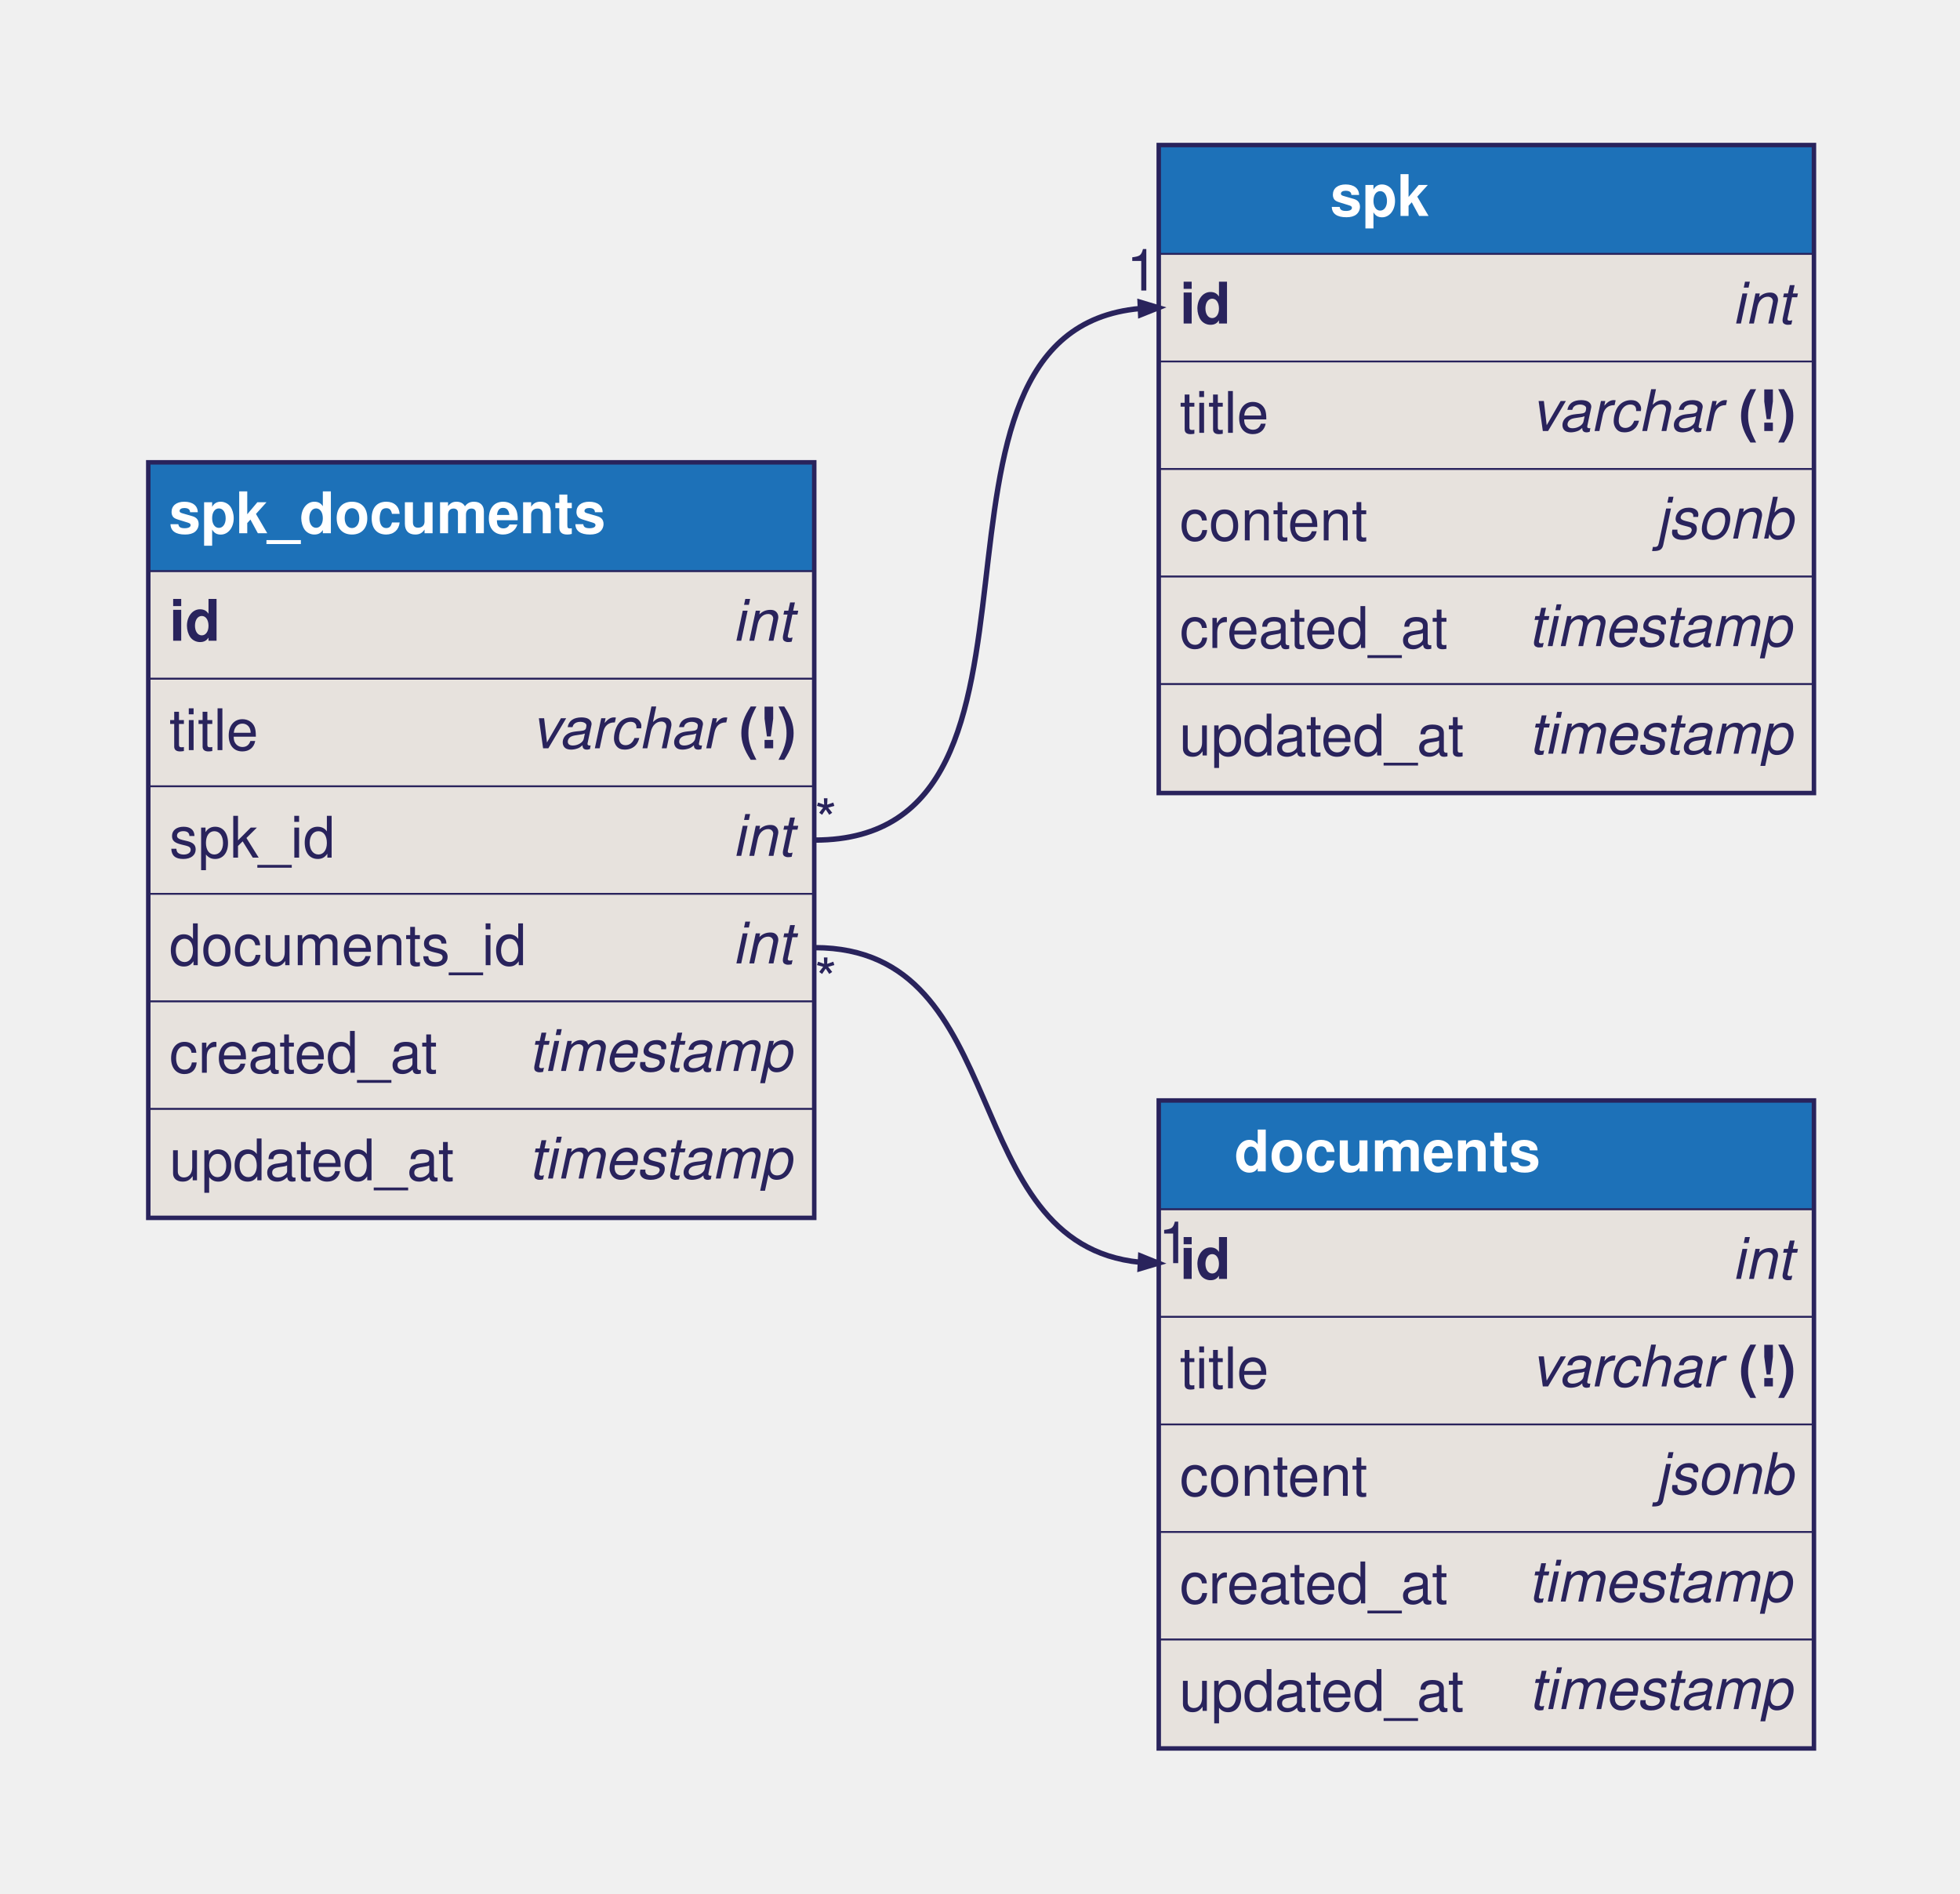
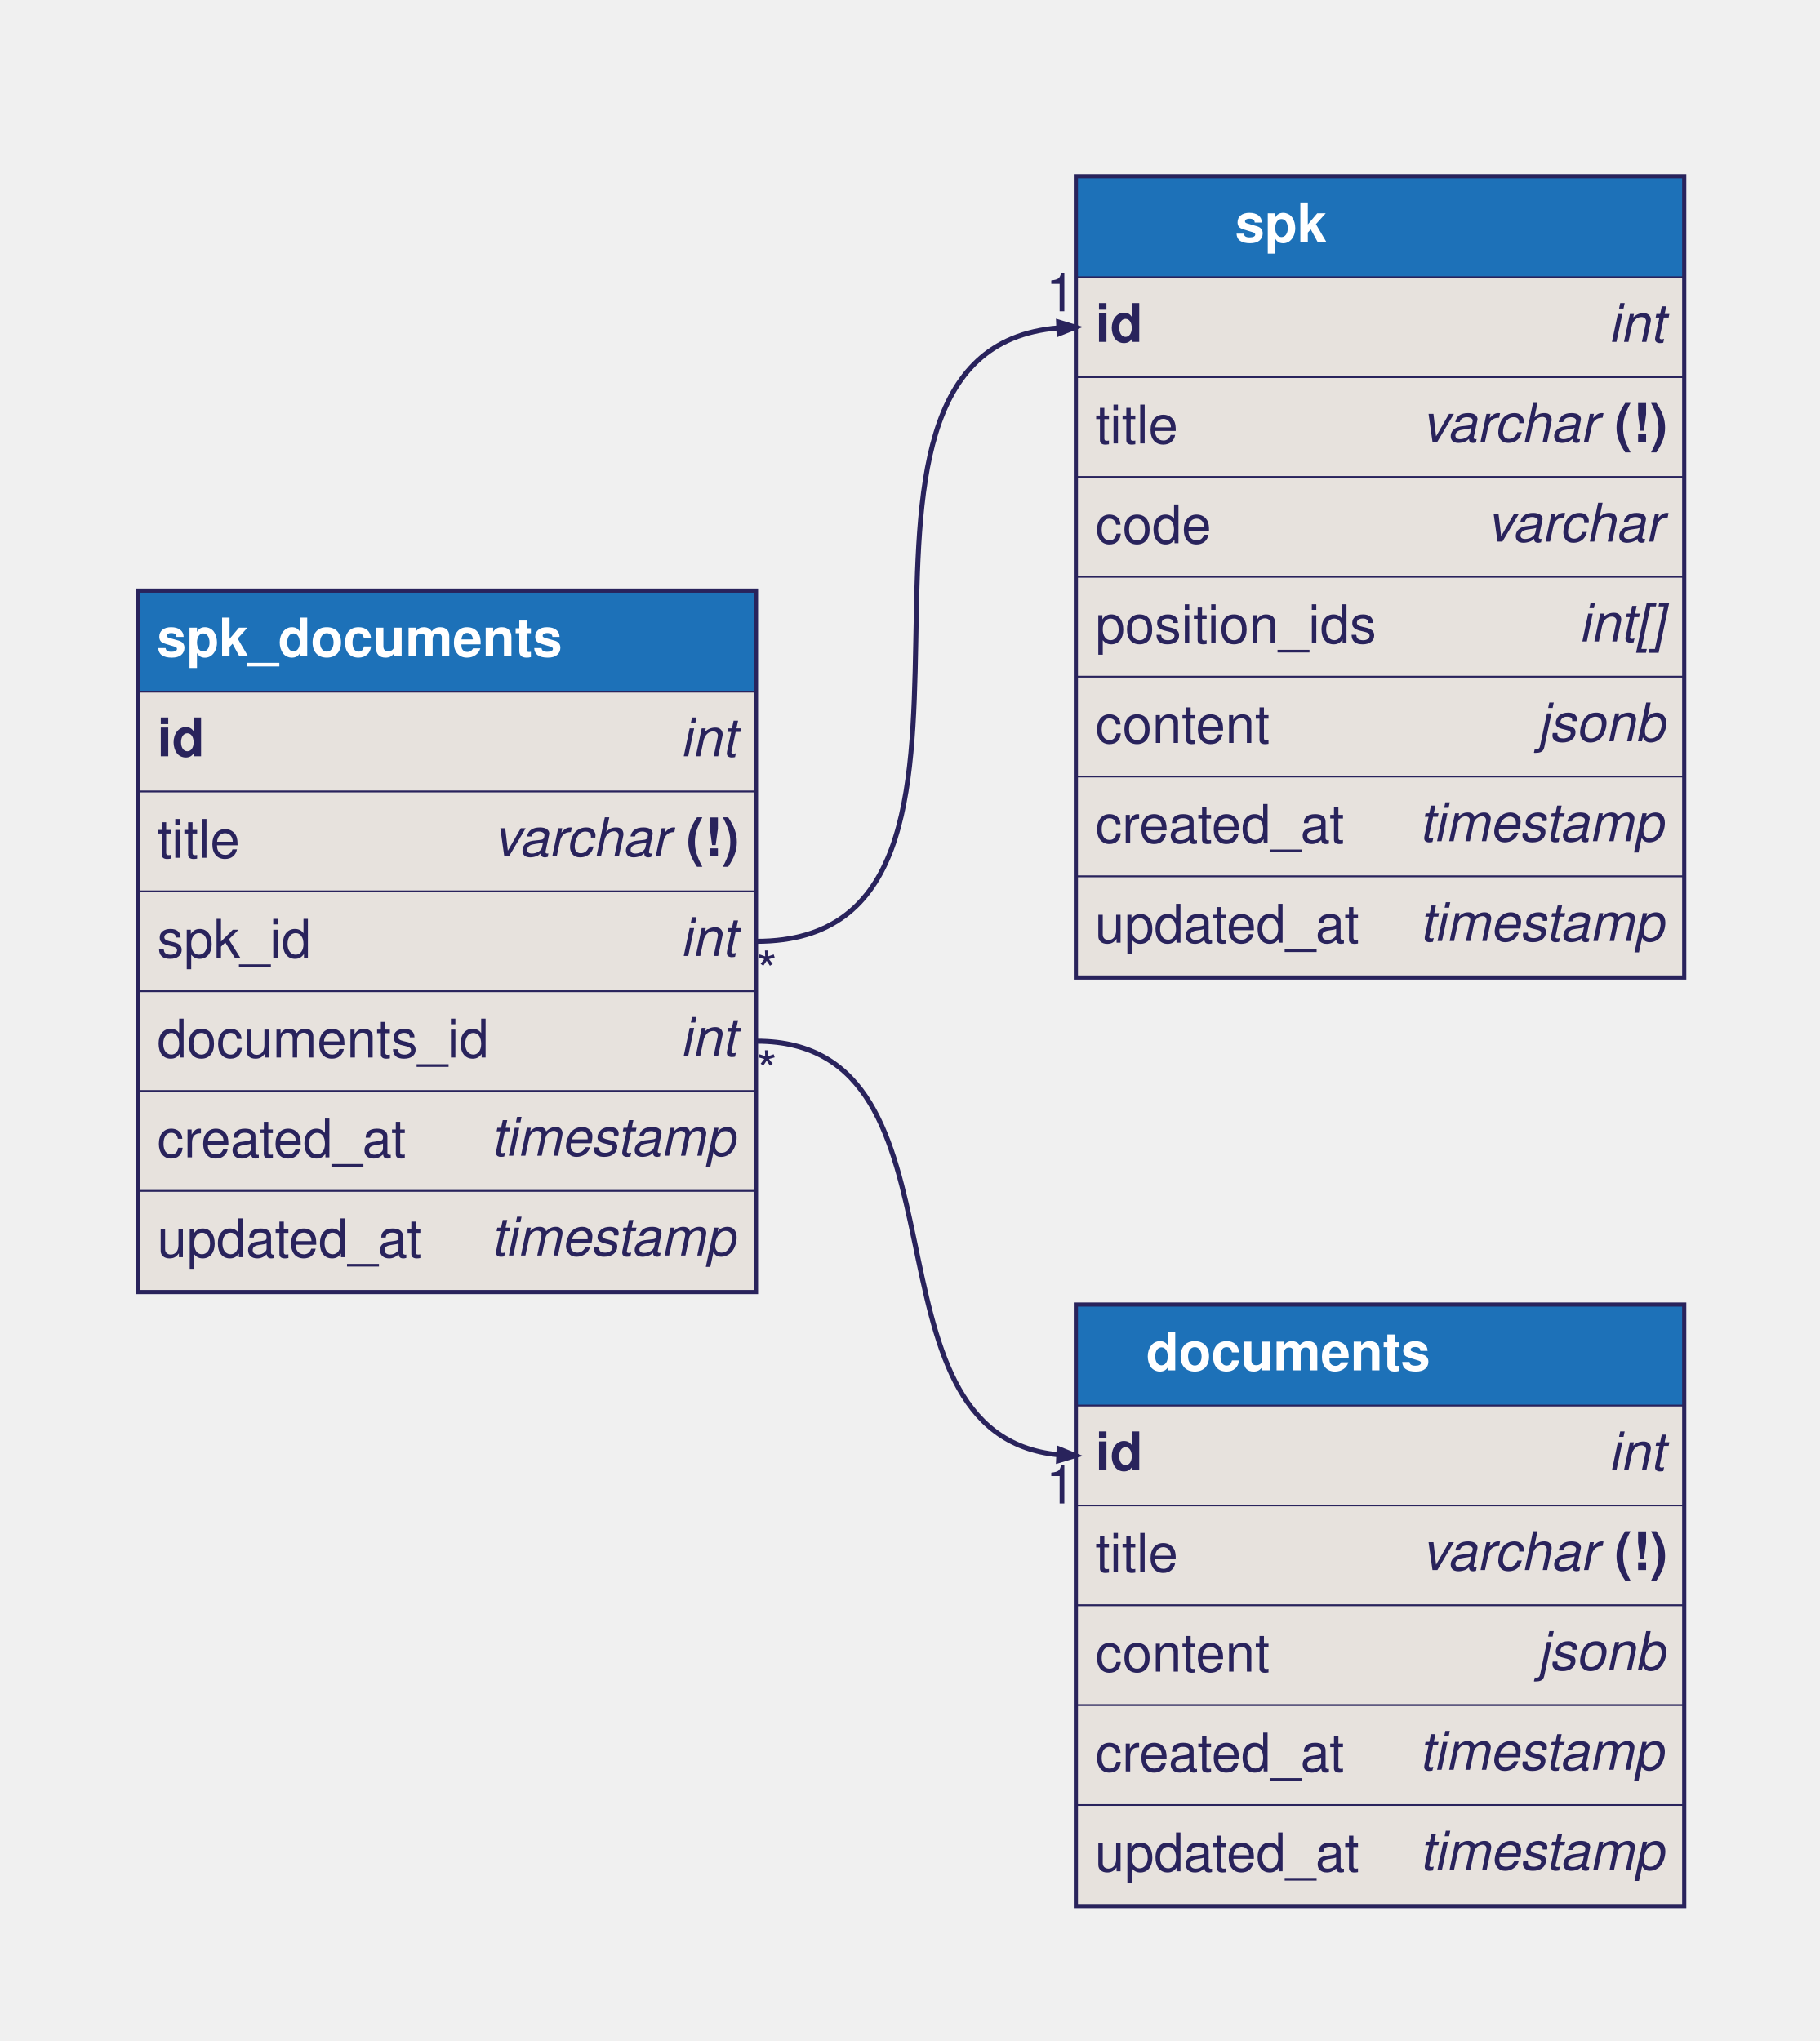
- <svg xmlns="http://www.w3.org/2000/svg" width="1093pt" height="1056pt" viewBox="0.00 0.00 1093.35 1055.77">
-   <g id="graph0" class="graph" transform="scale(1 1) rotate(0) translate(4 1051.77)">
+ <svg xmlns="http://www.w3.org/2000/svg" width="1093pt" height="1226pt" viewBox="0.00 0.00 1093.35 1225.63">
+   <g id="graph0" class="graph" transform="scale(1 1) rotate(0) translate(4 1221.63)">
    <g id="documents" class="node">
      <ellipse fill="none" stroke="black" stroke-width="0" cx="825.13" cy="-257.39" rx="260.43" ry="257.27" />
      <polygon fill="#1d71b8" stroke="transparent" points="643.13,-377.39 643.13,-437.39 1007.13,-437.39 1007.13,-377.39 643.13,-377.39" />
      <polygon fill="none" stroke="#29235c" points="643.13,-377.39 643.13,-437.39 1007.13,-437.39 1007.13,-377.39 643.13,-377.39" />
      <text text-anchor="start" x="684.64" y="-398.59" font-family="Helvetica,sans-Serif" font-weight="bold" font-size="32.00" fill="#ffffff">       documents       </text>
      <polygon fill="#e7e2dd" stroke="transparent" points="643.13,-317.39 643.13,-377.39 1007.13,-377.39 1007.13,-317.39 643.13,-317.39" />
      <polygon fill="none" stroke="#29235c" points="643.13,-317.39 643.13,-377.39 1007.13,-377.39 1007.13,-317.39 643.13,-317.39" />
      <text text-anchor="start" x="654.13" y="-338.59" font-family="Helvetica,sans-Serif" font-weight="bold" font-size="32.00" fill="#29235c">id</text>
      <text text-anchor="start" x="679.02" y="-338.59" font-family="Helvetica,sans-Serif" font-size="32.00" fill="#29235c">    </text>
      <text text-anchor="start" x="962.35" y="-338.59" font-family="Helvetica,sans-Serif" font-style="italic" font-size="32.00" fill="#29235c">int</text>
      <polygon fill="#e7e2dd" stroke="transparent" points="643.13,-257.39 643.13,-317.39 1007.13,-317.39 1007.13,-257.39 643.13,-257.39" />
      <polygon fill="none" stroke="#29235c" points="643.13,-257.39 643.13,-317.39 1007.13,-317.39 1007.13,-257.39 643.13,-257.39" />
      <text text-anchor="start" x="654.13" y="-277.59" font-family="Helvetica,sans-Serif" font-size="32.00" fill="#29235c">title    </text>
      <text text-anchor="start" x="850.37" y="-278.59" font-family="Helvetica,sans-Serif" font-style="italic" font-size="32.00" fill="#29235c">varchar</text>
      <text text-anchor="start" x="957.04" y="-278.59" font-family="Helvetica,sans-Serif" font-size="32.00" fill="#29235c"> </text>
      <text text-anchor="start" x="965.93" y="-278.59" font-family="Helvetica,sans-Serif" font-weight="bold" font-size="32.00" fill="#29235c">(!)</text>
      <polygon fill="#e7e2dd" stroke="transparent" points="643.13,-197.39 643.13,-257.39 1007.13,-257.39 1007.13,-197.39 643.13,-197.39" />
      <polygon fill="none" stroke="#29235c" points="643.13,-197.39 643.13,-257.39 1007.13,-257.39 1007.13,-197.39 643.13,-197.39" />
      <text text-anchor="start" x="654.13" y="-217.59" font-family="Helvetica,sans-Serif" font-size="32.00" fill="#29235c">content    </text>
      <text text-anchor="start" x="919.66" y="-218.59" font-family="Helvetica,sans-Serif" font-style="italic" font-size="32.00" fill="#29235c">jsonb</text>
      <polygon fill="#e7e2dd" stroke="transparent" points="643.13,-137.39 643.13,-197.39 1007.13,-197.39 1007.13,-137.39 643.13,-137.39" />
      <polygon fill="none" stroke="#29235c" points="643.13,-137.39 643.13,-197.39 1007.13,-197.39 1007.13,-137.39 643.13,-137.39" />
      <text text-anchor="start" x="654.13" y="-157.59" font-family="Helvetica,sans-Serif" font-size="32.00" fill="#29235c">created_at    </text>
      <text text-anchor="start" x="848.57" y="-158.59" font-family="Helvetica,sans-Serif" font-style="italic" font-size="32.00" fill="#29235c">timestamp</text>
      <polygon fill="#e7e2dd" stroke="transparent" points="643.13,-77.39 643.13,-137.39 1007.13,-137.39 1007.13,-77.39 643.13,-77.39" />
      <polygon fill="none" stroke="#29235c" points="643.13,-77.39 643.13,-137.39 1007.13,-137.39 1007.13,-77.39 643.13,-77.39" />
      <text text-anchor="start" x="653.8" y="-97.59" font-family="Helvetica,sans-Serif" font-size="32.00" fill="#29235c">updated_at    </text>
      <text text-anchor="start" x="848.85" y="-98.59" font-family="Helvetica,sans-Serif" font-style="italic" font-size="32.00" fill="#29235c">timestamp</text>
      <polygon fill="none" stroke="#29235c" stroke-width="2" points="642.13,-76.39 642.13,-438.39 1008.13,-438.39 1008.13,-76.39 642.13,-76.39" />
    </g>
    <g id="spk" class="node">
-       <ellipse fill="none" stroke="black" stroke-width="0" cx="825.13" cy="-790.39" rx="260.43" ry="257.27" />
-       <polygon fill="#1d71b8" stroke="transparent" points="643.13,-910.39 643.13,-970.39 1007.13,-970.39 1007.13,-910.39 643.13,-910.39" />
-       <polygon fill="none" stroke="#29235c" points="643.13,-910.39 643.13,-970.39 1007.13,-970.39 1007.13,-910.39 643.13,-910.39" />
-       <text text-anchor="start" x="737.99" y="-931.59" font-family="Helvetica,sans-Serif" font-weight="bold" font-size="32.00" fill="#ffffff">       spk       </text>
-       <polygon fill="#e7e2dd" stroke="transparent" points="643.13,-850.39 643.13,-910.39 1007.13,-910.39 1007.13,-850.39 643.13,-850.39" />
-       <polygon fill="none" stroke="#29235c" points="643.13,-850.39 643.13,-910.39 1007.13,-910.39 1007.13,-850.39 643.13,-850.39" />
-       <text text-anchor="start" x="654.13" y="-871.59" font-family="Helvetica,sans-Serif" font-weight="bold" font-size="32.00" fill="#29235c">id</text>
-       <text text-anchor="start" x="679.02" y="-871.59" font-family="Helvetica,sans-Serif" font-size="32.00" fill="#29235c">    </text>
-       <text text-anchor="start" x="962.35" y="-871.59" font-family="Helvetica,sans-Serif" font-style="italic" font-size="32.00" fill="#29235c">int</text>
-       <polygon fill="#e7e2dd" stroke="transparent" points="643.13,-790.39 643.13,-850.39 1007.13,-850.39 1007.13,-790.39 643.13,-790.39" />
-       <polygon fill="none" stroke="#29235c" points="643.13,-790.39 643.13,-850.39 1007.13,-850.39 1007.13,-790.39 643.13,-790.39" />
-       <text text-anchor="start" x="654.13" y="-810.59" font-family="Helvetica,sans-Serif" font-size="32.00" fill="#29235c">title    </text>
-       <text text-anchor="start" x="850.37" y="-811.59" font-family="Helvetica,sans-Serif" font-style="italic" font-size="32.00" fill="#29235c">varchar</text>
-       <text text-anchor="start" x="957.04" y="-811.59" font-family="Helvetica,sans-Serif" font-size="32.00" fill="#29235c"> </text>
-       <text text-anchor="start" x="965.93" y="-811.59" font-family="Helvetica,sans-Serif" font-weight="bold" font-size="32.00" fill="#29235c">(!)</text>
-       <polygon fill="#e7e2dd" stroke="transparent" points="643.13,-730.39 643.13,-790.39 1007.13,-790.39 1007.13,-730.39 643.13,-730.39" />
-       <polygon fill="none" stroke="#29235c" points="643.13,-730.39 643.13,-790.39 1007.13,-790.39 1007.13,-730.39 643.13,-730.39" />
-       <text text-anchor="start" x="654.13" y="-750.59" font-family="Helvetica,sans-Serif" font-size="32.00" fill="#29235c">content    </text>
-       <text text-anchor="start" x="919.66" y="-751.59" font-family="Helvetica,sans-Serif" font-style="italic" font-size="32.00" fill="#29235c">jsonb</text>
-       <polygon fill="#e7e2dd" stroke="transparent" points="643.13,-670.39 643.13,-730.39 1007.13,-730.39 1007.13,-670.39 643.13,-670.39" />
-       <polygon fill="none" stroke="#29235c" points="643.13,-670.39 643.13,-730.39 1007.13,-730.39 1007.13,-670.39 643.13,-670.39" />
-       <text text-anchor="start" x="654.13" y="-690.59" font-family="Helvetica,sans-Serif" font-size="32.00" fill="#29235c">created_at    </text>
-       <text text-anchor="start" x="848.57" y="-691.59" font-family="Helvetica,sans-Serif" font-style="italic" font-size="32.00" fill="#29235c">timestamp</text>
-       <polygon fill="#e7e2dd" stroke="transparent" points="643.13,-610.39 643.13,-670.39 1007.13,-670.39 1007.13,-610.39 643.13,-610.39" />
-       <polygon fill="none" stroke="#29235c" points="643.13,-610.39 643.13,-670.39 1007.13,-670.39 1007.13,-610.39 643.13,-610.39" />
-       <text text-anchor="start" x="653.8" y="-630.59" font-family="Helvetica,sans-Serif" font-size="32.00" fill="#29235c">updated_at    </text>
-       <text text-anchor="start" x="848.85" y="-631.59" font-family="Helvetica,sans-Serif" font-style="italic" font-size="32.00" fill="#29235c">timestamp</text>
-       <polygon fill="none" stroke="#29235c" stroke-width="2" points="642.13,-609.39 642.13,-971.39 1008.13,-971.39 1008.13,-609.39 642.13,-609.39" />
+       <ellipse fill="none" stroke="black" stroke-width="0" cx="825.13" cy="-875.39" rx="260.43" ry="342.48" />
+       <polygon fill="#1d71b8" stroke="transparent" points="643.13,-1055.39 643.13,-1115.39 1007.13,-1115.39 1007.13,-1055.39 643.13,-1055.39" />
+       <polygon fill="none" stroke="#29235c" points="643.13,-1055.39 643.13,-1115.39 1007.13,-1115.39 1007.13,-1055.39 643.13,-1055.39" />
+       <text text-anchor="start" x="737.99" y="-1076.59" font-family="Helvetica,sans-Serif" font-weight="bold" font-size="32.00" fill="#ffffff">       spk       </text>
+       <polygon fill="#e7e2dd" stroke="transparent" points="643.13,-995.39 643.13,-1055.39 1007.13,-1055.39 1007.13,-995.39 643.13,-995.39" />
+       <polygon fill="none" stroke="#29235c" points="643.13,-995.39 643.13,-1055.39 1007.13,-1055.39 1007.13,-995.39 643.13,-995.39" />
+       <text text-anchor="start" x="654.13" y="-1016.59" font-family="Helvetica,sans-Serif" font-weight="bold" font-size="32.00" fill="#29235c">id</text>
+       <text text-anchor="start" x="679.02" y="-1016.59" font-family="Helvetica,sans-Serif" font-size="32.00" fill="#29235c">    </text>
+       <text text-anchor="start" x="962.35" y="-1016.59" font-family="Helvetica,sans-Serif" font-style="italic" font-size="32.00" fill="#29235c">int</text>
+       <polygon fill="#e7e2dd" stroke="transparent" points="643.13,-935.39 643.13,-995.39 1007.13,-995.39 1007.13,-935.39 643.13,-935.39" />
+       <polygon fill="none" stroke="#29235c" points="643.13,-935.39 643.13,-995.39 1007.13,-995.39 1007.13,-935.39 643.13,-935.39" />
+       <text text-anchor="start" x="654.13" y="-955.59" font-family="Helvetica,sans-Serif" font-size="32.00" fill="#29235c">title    </text>
+       <text text-anchor="start" x="850.37" y="-956.59" font-family="Helvetica,sans-Serif" font-style="italic" font-size="32.00" fill="#29235c">varchar</text>
+       <text text-anchor="start" x="957.04" y="-956.59" font-family="Helvetica,sans-Serif" font-size="32.00" fill="#29235c"> </text>
+       <text text-anchor="start" x="965.93" y="-956.59" font-family="Helvetica,sans-Serif" font-weight="bold" font-size="32.00" fill="#29235c">(!)</text>
+       <polygon fill="#e7e2dd" stroke="transparent" points="643.13,-875.39 643.13,-935.39 1007.13,-935.39 1007.13,-875.39 643.13,-875.39" />
+       <polygon fill="none" stroke="#29235c" points="643.13,-875.39 643.13,-935.39 1007.13,-935.39 1007.13,-875.39 643.13,-875.39" />
+       <text text-anchor="start" x="654.13" y="-895.59" font-family="Helvetica,sans-Serif" font-size="32.00" fill="#29235c">code    </text>
+       <text text-anchor="start" x="889.46" y="-896.59" font-family="Helvetica,sans-Serif" font-style="italic" font-size="32.00" fill="#29235c">varchar</text>
+       <polygon fill="#e7e2dd" stroke="transparent" points="643.13,-815.39 643.13,-875.39 1007.13,-875.39 1007.13,-815.39 643.13,-815.39" />
+       <polygon fill="none" stroke="#29235c" points="643.13,-815.39 643.13,-875.39 1007.13,-875.39 1007.13,-815.39 643.13,-815.39" />
+       <text text-anchor="start" x="654.13" y="-835.59" font-family="Helvetica,sans-Serif" font-size="32.00" fill="#29235c">position_ids    </text>
+       <text text-anchor="start" x="944.56" y="-836.59" font-family="Helvetica,sans-Serif" font-style="italic" font-size="32.00" fill="#29235c">int[]</text>
+       <polygon fill="#e7e2dd" stroke="transparent" points="643.13,-755.39 643.13,-815.39 1007.13,-815.39 1007.13,-755.39 643.13,-755.39" />
+       <polygon fill="none" stroke="#29235c" points="643.13,-755.39 643.13,-815.39 1007.13,-815.39 1007.13,-755.39 643.13,-755.39" />
+       <text text-anchor="start" x="654.13" y="-775.59" font-family="Helvetica,sans-Serif" font-size="32.00" fill="#29235c">content    </text>
+       <text text-anchor="start" x="919.66" y="-776.59" font-family="Helvetica,sans-Serif" font-style="italic" font-size="32.00" fill="#29235c">jsonb</text>
+       <polygon fill="#e7e2dd" stroke="transparent" points="643.13,-695.39 643.13,-755.39 1007.13,-755.39 1007.13,-695.39 643.13,-695.39" />
+       <polygon fill="none" stroke="#29235c" points="643.13,-695.39 643.13,-755.39 1007.13,-755.39 1007.13,-695.39 643.13,-695.39" />
+       <text text-anchor="start" x="654.13" y="-715.59" font-family="Helvetica,sans-Serif" font-size="32.00" fill="#29235c">created_at    </text>
+       <text text-anchor="start" x="848.57" y="-716.59" font-family="Helvetica,sans-Serif" font-style="italic" font-size="32.00" fill="#29235c">timestamp</text>
+       <polygon fill="#e7e2dd" stroke="transparent" points="643.13,-635.39 643.13,-695.39 1007.13,-695.39 1007.13,-635.39 643.13,-635.39" />
+       <polygon fill="none" stroke="#29235c" points="643.13,-635.39 643.13,-695.39 1007.13,-695.39 1007.13,-635.39 643.13,-635.39" />
+       <text text-anchor="start" x="653.8" y="-655.59" font-family="Helvetica,sans-Serif" font-size="32.00" fill="#29235c">updated_at    </text>
+       <text text-anchor="start" x="848.85" y="-656.59" font-family="Helvetica,sans-Serif" font-style="italic" font-size="32.00" fill="#29235c">timestamp</text>
+       <polygon fill="none" stroke="#29235c" stroke-width="2" points="642.13,-634.39 642.13,-1116.39 1008.13,-1116.39 1008.13,-634.39 642.13,-634.39" />
    </g>
    <g id="spk_documents" class="node">
-       <ellipse fill="none" stroke="black" stroke-width="0" cx="264.46" cy="-583.39" rx="264.42" ry="299.63" />
-       <polygon fill="#1d71b8" stroke="transparent" points="79.46,-733.39 79.46,-793.39 449.46,-793.39 449.46,-733.39 79.46,-733.39" />
-       <polygon fill="none" stroke="#29235c" points="79.46,-733.39 79.46,-793.39 449.46,-793.39 449.46,-733.39 79.46,-733.39" />
-       <text text-anchor="start" x="90.17" y="-754.59" font-family="Helvetica,sans-Serif" font-weight="bold" font-size="32.00" fill="#ffffff">       spk_documents       </text>
-       <polygon fill="#e7e2dd" stroke="transparent" points="79.46,-673.39 79.46,-733.39 449.46,-733.39 449.46,-673.39 79.46,-673.39" />
-       <polygon fill="none" stroke="#29235c" points="79.46,-673.39 79.46,-733.39 449.46,-733.39 449.46,-673.39 79.46,-673.39" />
-       <text text-anchor="start" x="90.46" y="-694.59" font-family="Helvetica,sans-Serif" font-weight="bold" font-size="32.00" fill="#29235c">id</text>
-       <text text-anchor="start" x="115.35" y="-694.59" font-family="Helvetica,sans-Serif" font-size="32.00" fill="#29235c">    </text>
-       <text text-anchor="start" x="404.68" y="-694.59" font-family="Helvetica,sans-Serif" font-style="italic" font-size="32.00" fill="#29235c">int</text>
-       <polygon fill="#e7e2dd" stroke="transparent" points="79.46,-613.39 79.46,-673.39 449.46,-673.39 449.46,-613.39 79.46,-613.39" />
-       <polygon fill="none" stroke="#29235c" points="79.46,-613.39 79.46,-673.39 449.46,-673.39 449.46,-613.39 79.46,-613.39" />
-       <text text-anchor="start" x="90.46" y="-633.59" font-family="Helvetica,sans-Serif" font-size="32.00" fill="#29235c">title    </text>
-       <text text-anchor="start" x="292.69" y="-634.59" font-family="Helvetica,sans-Serif" font-style="italic" font-size="32.00" fill="#29235c">varchar</text>
-       <text text-anchor="start" x="399.37" y="-634.59" font-family="Helvetica,sans-Serif" font-size="32.00" fill="#29235c"> </text>
-       <text text-anchor="start" x="408.26" y="-634.59" font-family="Helvetica,sans-Serif" font-weight="bold" font-size="32.00" fill="#29235c">(!)</text>
-       <polygon fill="#e7e2dd" stroke="transparent" points="79.46,-553.39 79.46,-613.39 449.46,-613.39 449.46,-553.39 79.46,-553.39" />
-       <polygon fill="none" stroke="#29235c" points="79.46,-553.39 79.46,-613.39 449.46,-613.39 449.46,-553.39 79.46,-553.39" />
-       <text text-anchor="start" x="90.46" y="-573.59" font-family="Helvetica,sans-Serif" font-size="32.00" fill="#29235c">spk_id    </text>
-       <text text-anchor="start" x="404.68" y="-574.59" font-family="Helvetica,sans-Serif" font-style="italic" font-size="32.00" fill="#29235c">int</text>
-       <polygon fill="#e7e2dd" stroke="transparent" points="79.46,-493.39 79.46,-553.39 449.46,-553.39 449.46,-493.39 79.46,-493.39" />
-       <polygon fill="none" stroke="#29235c" points="79.46,-493.39 79.46,-553.39 449.46,-553.39 449.46,-493.39 79.46,-493.39" />
-       <text text-anchor="start" x="90.46" y="-513.59" font-family="Helvetica,sans-Serif" font-size="32.00" fill="#29235c">documents_id    </text>
-       <text text-anchor="start" x="404.68" y="-514.59" font-family="Helvetica,sans-Serif" font-style="italic" font-size="32.00" fill="#29235c">int</text>
-       <polygon fill="#e7e2dd" stroke="transparent" points="79.46,-433.39 79.46,-493.39 449.46,-493.39 449.46,-433.39 79.46,-433.39" />
-       <polygon fill="none" stroke="#29235c" points="79.46,-433.39 79.46,-493.39 449.46,-493.39 449.46,-433.39 79.46,-433.39" />
-       <text text-anchor="start" x="90.46" y="-453.59" font-family="Helvetica,sans-Serif" font-size="32.00" fill="#29235c">created_at    </text>
-       <text text-anchor="start" x="290.9" y="-454.59" font-family="Helvetica,sans-Serif" font-style="italic" font-size="32.00" fill="#29235c">timestamp</text>
-       <polygon fill="#e7e2dd" stroke="transparent" points="79.46,-373.39 79.46,-433.39 449.46,-433.39 449.46,-373.39 79.46,-373.39" />
-       <polygon fill="none" stroke="#29235c" points="79.46,-373.39 79.46,-433.39 449.46,-433.39 449.46,-373.39 79.46,-373.39" />
-       <text text-anchor="start" x="90.46" y="-393.59" font-family="Helvetica,sans-Serif" font-size="32.00" fill="#29235c">updated_at    </text>
-       <text text-anchor="start" x="290.9" y="-394.59" font-family="Helvetica,sans-Serif" font-style="italic" font-size="32.00" fill="#29235c">timestamp</text>
-       <polygon fill="none" stroke="#29235c" stroke-width="2" points="78.46,-372.39 78.46,-794.39 450.46,-794.39 450.46,-372.39 78.46,-372.39" />
+       <ellipse fill="none" stroke="black" stroke-width="0" cx="264.46" cy="-656.39" rx="264.42" ry="299.63" />
+       <polygon fill="#1d71b8" stroke="transparent" points="79.46,-806.39 79.46,-866.39 449.46,-866.39 449.46,-806.39 79.46,-806.39" />
+       <polygon fill="none" stroke="#29235c" points="79.46,-806.39 79.46,-866.39 449.46,-866.39 449.46,-806.39 79.46,-806.39" />
+       <text text-anchor="start" x="90.17" y="-827.59" font-family="Helvetica,sans-Serif" font-weight="bold" font-size="32.00" fill="#ffffff">       spk_documents       </text>
+       <polygon fill="#e7e2dd" stroke="transparent" points="79.46,-746.39 79.46,-806.39 449.46,-806.39 449.46,-746.39 79.46,-746.39" />
+       <polygon fill="none" stroke="#29235c" points="79.46,-746.39 79.46,-806.39 449.46,-806.39 449.46,-746.39 79.46,-746.39" />
+       <text text-anchor="start" x="90.46" y="-767.59" font-family="Helvetica,sans-Serif" font-weight="bold" font-size="32.00" fill="#29235c">id</text>
+       <text text-anchor="start" x="115.35" y="-767.59" font-family="Helvetica,sans-Serif" font-size="32.00" fill="#29235c">    </text>
+       <text text-anchor="start" x="404.68" y="-767.59" font-family="Helvetica,sans-Serif" font-style="italic" font-size="32.00" fill="#29235c">int</text>
+       <polygon fill="#e7e2dd" stroke="transparent" points="79.46,-686.39 79.46,-746.39 449.46,-746.39 449.46,-686.39 79.46,-686.39" />
+       <polygon fill="none" stroke="#29235c" points="79.46,-686.39 79.46,-746.39 449.46,-746.39 449.46,-686.39 79.46,-686.39" />
+       <text text-anchor="start" x="90.46" y="-706.59" font-family="Helvetica,sans-Serif" font-size="32.00" fill="#29235c">title    </text>
+       <text text-anchor="start" x="292.69" y="-707.59" font-family="Helvetica,sans-Serif" font-style="italic" font-size="32.00" fill="#29235c">varchar</text>
+       <text text-anchor="start" x="399.37" y="-707.59" font-family="Helvetica,sans-Serif" font-size="32.00" fill="#29235c"> </text>
+       <text text-anchor="start" x="408.26" y="-707.59" font-family="Helvetica,sans-Serif" font-weight="bold" font-size="32.00" fill="#29235c">(!)</text>
+       <polygon fill="#e7e2dd" stroke="transparent" points="79.46,-626.39 79.46,-686.39 449.46,-686.39 449.46,-626.39 79.46,-626.39" />
+       <polygon fill="none" stroke="#29235c" points="79.46,-626.39 79.46,-686.39 449.46,-686.39 449.46,-626.39 79.46,-626.39" />
+       <text text-anchor="start" x="90.46" y="-646.59" font-family="Helvetica,sans-Serif" font-size="32.00" fill="#29235c">spk_id    </text>
+       <text text-anchor="start" x="404.68" y="-647.59" font-family="Helvetica,sans-Serif" font-style="italic" font-size="32.00" fill="#29235c">int</text>
+       <polygon fill="#e7e2dd" stroke="transparent" points="79.46,-566.39 79.46,-626.39 449.46,-626.39 449.46,-566.39 79.46,-566.39" />
+       <polygon fill="none" stroke="#29235c" points="79.46,-566.39 79.46,-626.39 449.46,-626.39 449.46,-566.39 79.46,-566.39" />
+       <text text-anchor="start" x="90.46" y="-586.59" font-family="Helvetica,sans-Serif" font-size="32.00" fill="#29235c">documents_id    </text>
+       <text text-anchor="start" x="404.68" y="-587.59" font-family="Helvetica,sans-Serif" font-style="italic" font-size="32.00" fill="#29235c">int</text>
+       <polygon fill="#e7e2dd" stroke="transparent" points="79.46,-506.39 79.46,-566.39 449.46,-566.39 449.46,-506.39 79.46,-506.39" />
+       <polygon fill="none" stroke="#29235c" points="79.46,-506.39 79.46,-566.39 449.46,-566.39 449.46,-506.39 79.46,-506.39" />
+       <text text-anchor="start" x="90.46" y="-526.59" font-family="Helvetica,sans-Serif" font-size="32.00" fill="#29235c">created_at    </text>
+       <text text-anchor="start" x="290.9" y="-527.59" font-family="Helvetica,sans-Serif" font-style="italic" font-size="32.00" fill="#29235c">timestamp</text>
+       <polygon fill="#e7e2dd" stroke="transparent" points="79.46,-446.39 79.46,-506.39 449.46,-506.39 449.46,-446.39 79.46,-446.39" />
+       <polygon fill="none" stroke="#29235c" points="79.46,-446.39 79.46,-506.39 449.46,-506.39 449.46,-446.39 79.46,-446.39" />
+       <text text-anchor="start" x="90.46" y="-466.59" font-family="Helvetica,sans-Serif" font-size="32.00" fill="#29235c">updated_at    </text>
+       <text text-anchor="start" x="290.9" y="-467.59" font-family="Helvetica,sans-Serif" font-style="italic" font-size="32.00" fill="#29235c">timestamp</text>
+       <polygon fill="none" stroke="#29235c" stroke-width="2" points="78.46,-445.39 78.46,-867.39 450.46,-867.39 450.46,-445.39 78.46,-445.39" />
    </g>
    <g id="edge4" class="edge">
-       <path fill="none" stroke="#29235c" stroke-width="3" d="M450.46,-523.39C562.61,-523.39 528.74,-357.88 632.05,-347.86" />
-       <polygon fill="#29235c" stroke="#29235c" stroke-width="3" points="632.31,-351.35 642.13,-347.39 631.98,-344.36 632.31,-351.35" />
-       <text text-anchor="middle" x="651.03" y="-347.39" font-family="Helvetica,sans-Serif" font-size="32.00" fill="#29235c">1</text>
-       <text text-anchor="middle" x="456.68" y="-494.59" font-family="Helvetica,sans-Serif" font-size="32.00" fill="#29235c">*</text>
+       <path fill="none" stroke="#29235c" stroke-width="3" d="M450.46,-596.39C586.57,-596.39 506.78,-359.87 631.93,-347.86" />
+       <polygon fill="#29235c" stroke="#29235c" stroke-width="3" points="632.3,-351.35 642.13,-347.39 631.98,-344.35 632.3,-351.35" />
+       <text text-anchor="middle" x="633.24" y="-318.59" font-family="Helvetica,sans-Serif" font-size="32.00" fill="#29235c">1</text>
+       <text text-anchor="middle" x="456.68" y="-567.59" font-family="Helvetica,sans-Serif" font-size="32.00" fill="#29235c">*</text>
    </g>
    <g id="edge2" class="edge">
-       <path fill="none" stroke="#29235c" stroke-width="3" d="M450.46,-583.39C604.03,-583.39 490.39,-867.19 631.96,-879.94" />
-       <polygon fill="#29235c" stroke="#29235c" stroke-width="3" points="631.99,-883.45 642.13,-880.39 632.29,-876.46 631.99,-883.45" />
-       <text text-anchor="middle" x="633.24" y="-889.99" font-family="Helvetica,sans-Serif" font-size="32.00" fill="#29235c">1</text>
-       <text text-anchor="middle" x="456.68" y="-583.39" font-family="Helvetica,sans-Serif" font-size="32.00" fill="#29235c">*</text>
+       <path fill="none" stroke="#29235c" stroke-width="3" d="M450.46,-656.39C631.74,-656.39 463.97,-1011.47 631.96,-1024.99" />
+       <polygon fill="#29235c" stroke="#29235c" stroke-width="3" points="632,-1028.49 642.13,-1025.39 632.28,-1021.5 632,-1028.49" />
+       <text text-anchor="middle" x="633.24" y="-1034.99" font-family="Helvetica,sans-Serif" font-size="32.00" fill="#29235c">1</text>
+       <text text-anchor="middle" x="456.68" y="-627.59" font-family="Helvetica,sans-Serif" font-size="32.00" fill="#29235c">*</text>
    </g>
  </g>
</svg>
